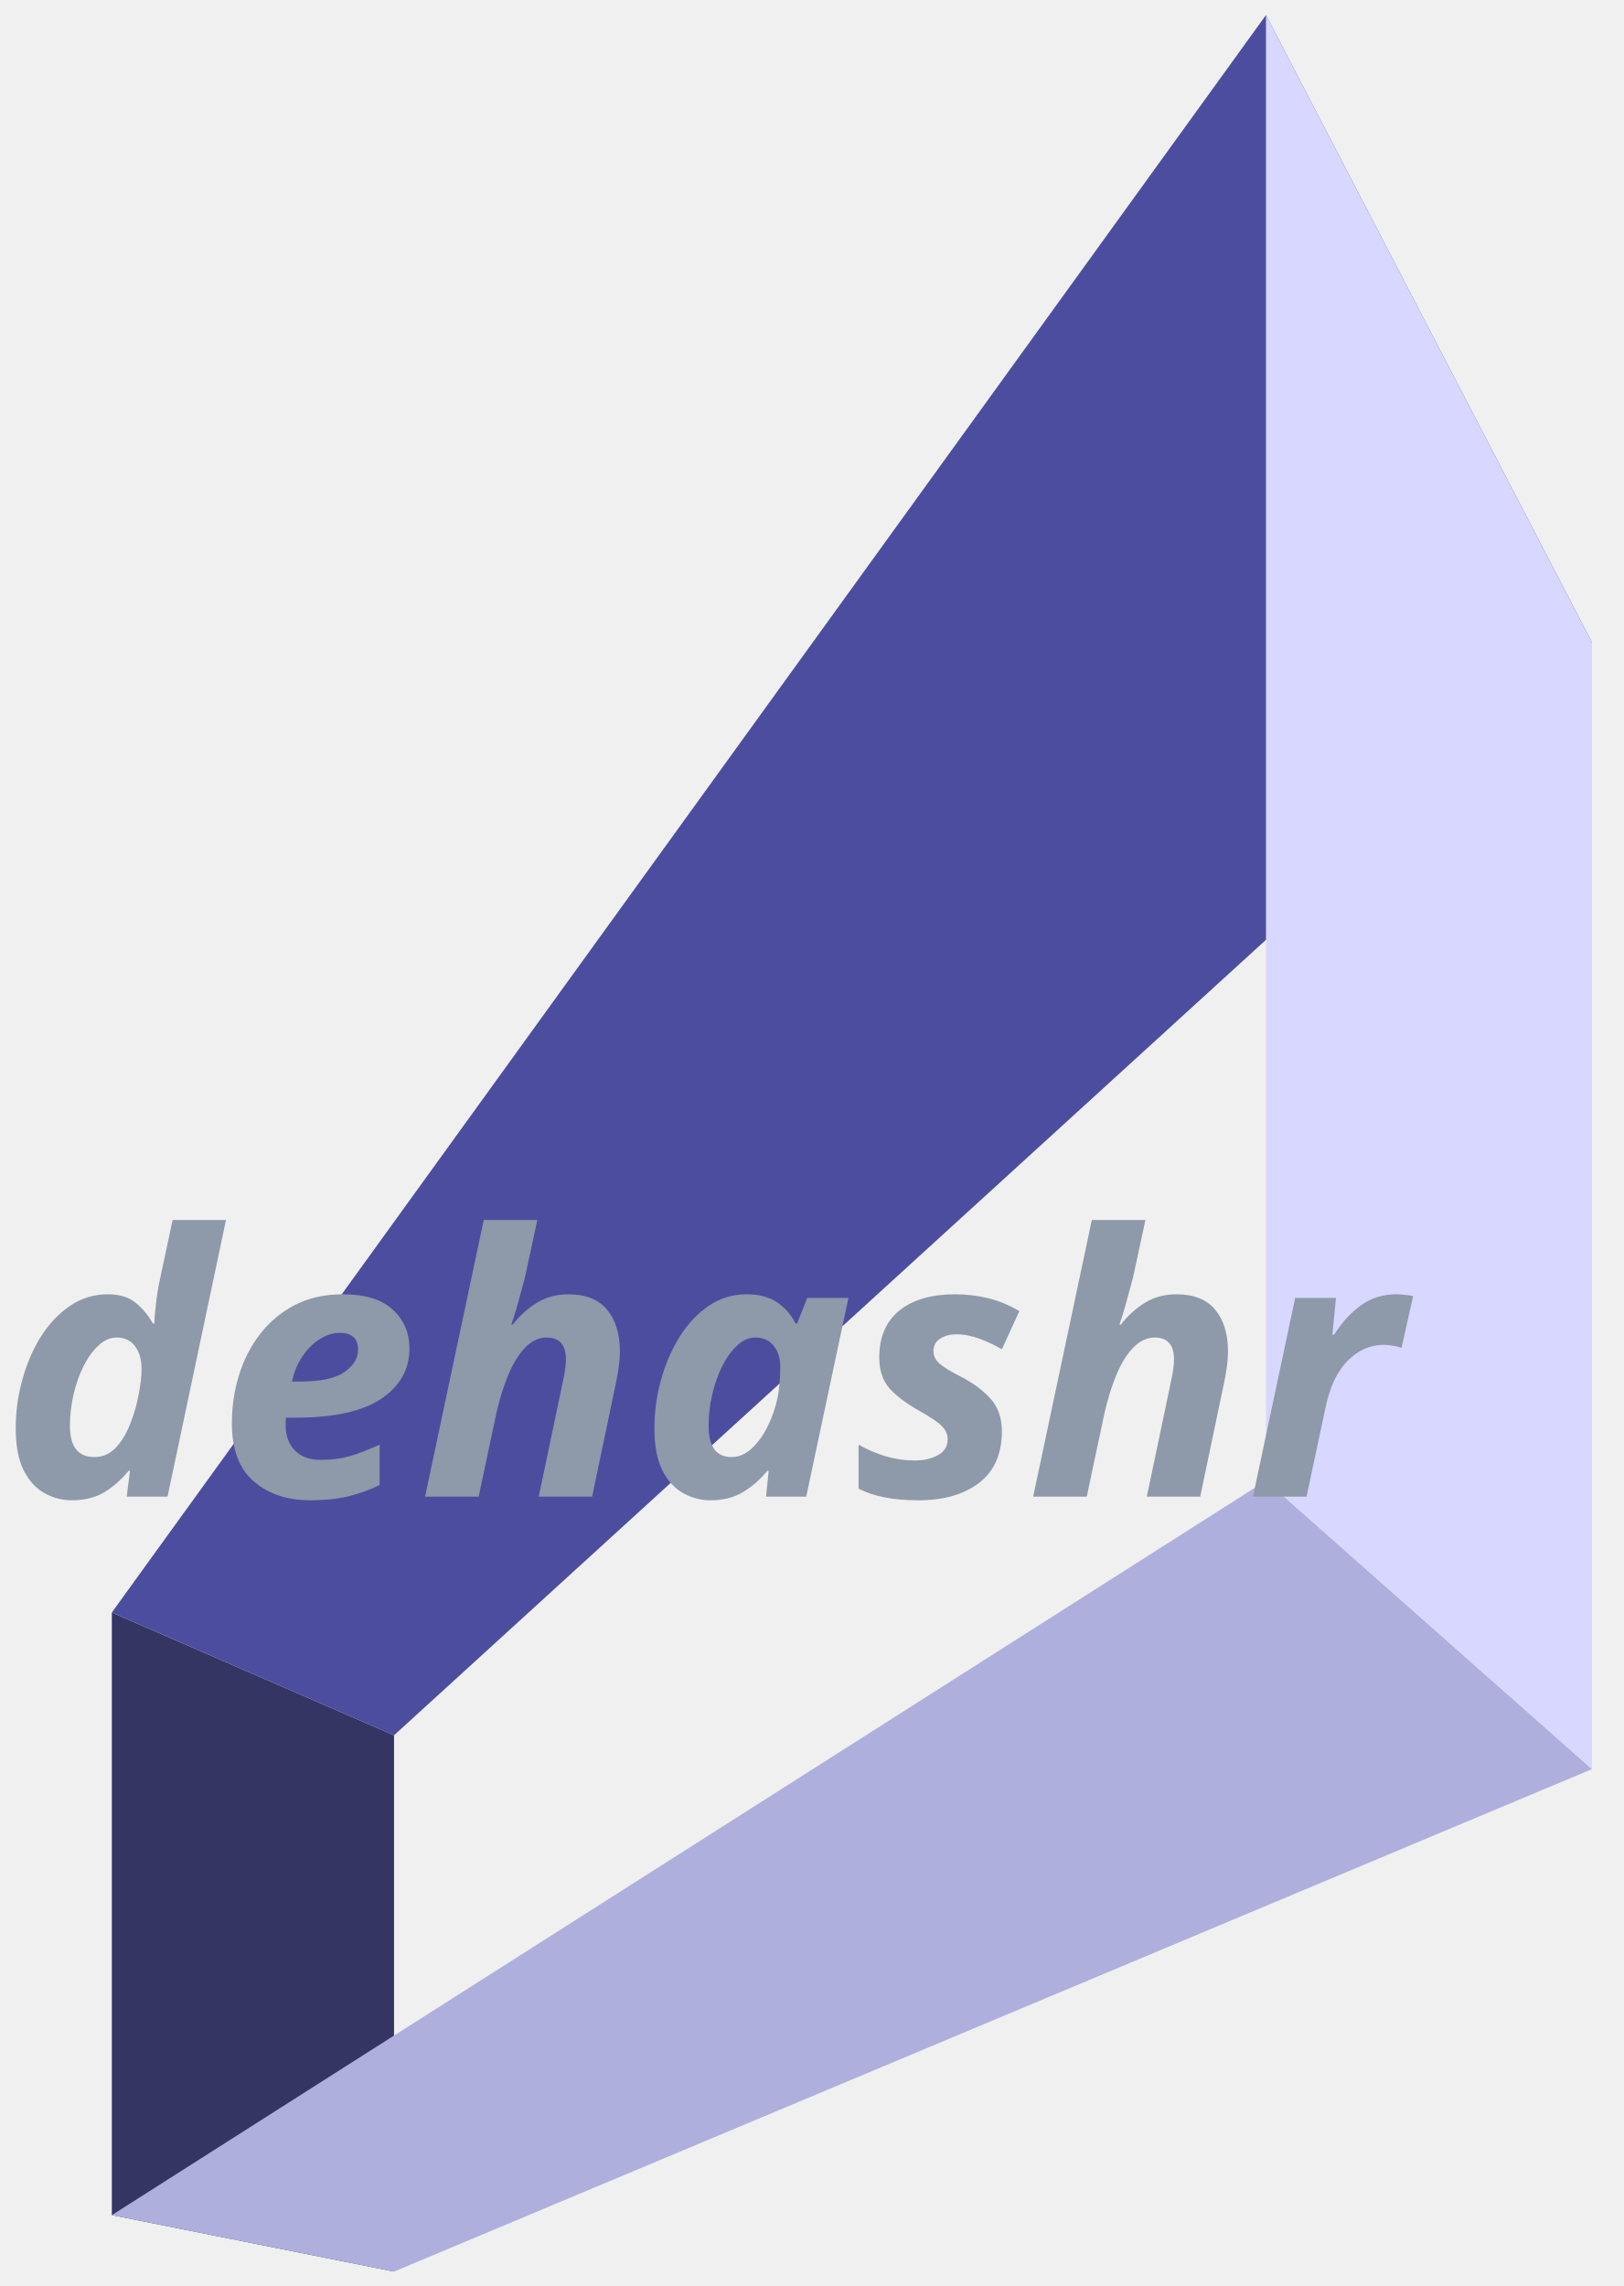
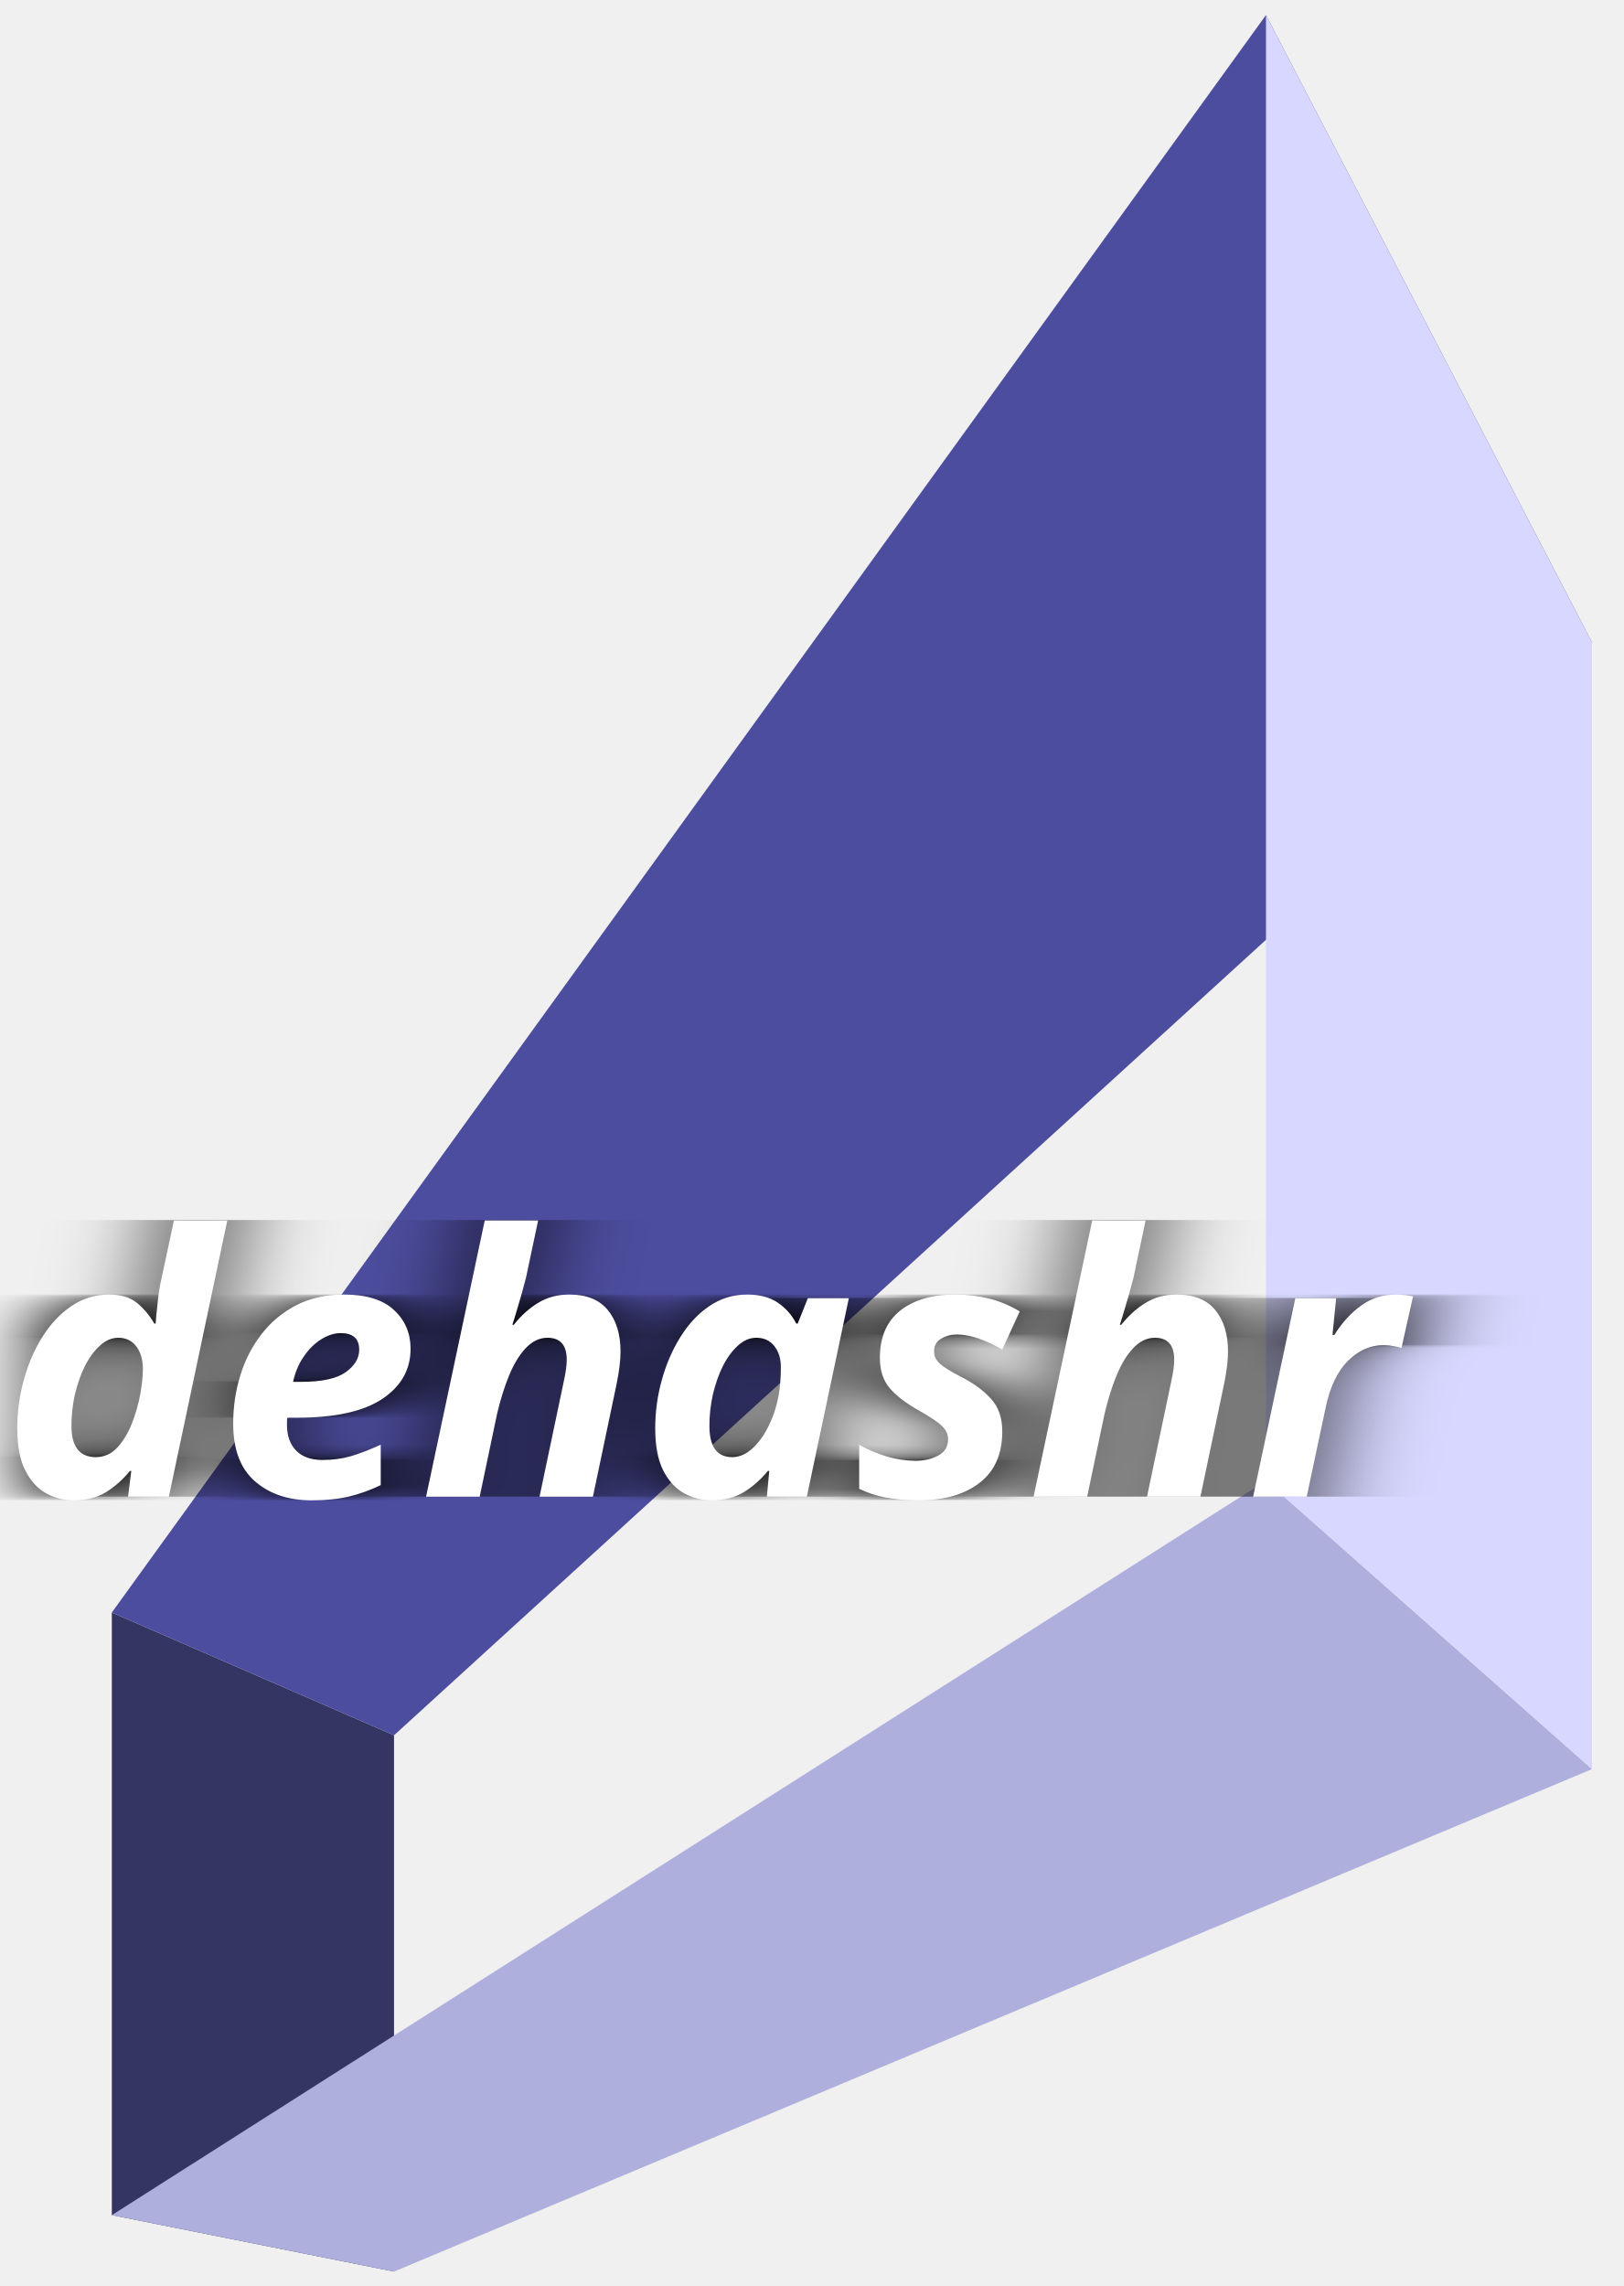
<svg xmlns="http://www.w3.org/2000/svg" id="svg8" version="1.1" viewBox="0 0 125 176" height="176mm" width="125mm">
  <defs id="defs2">
    <filter id="filter1148" style="color-interpolation-filters:sRGB">
      <feFlood id="feFlood1138" result="flood" flood-color="rgb(0,0,0)" flood-opacity="0.498" />
      <feComposite id="feComposite1140" result="composite1" operator="in" in2="SourceGraphic" in="flood" />
      <feGaussianBlur id="feGaussianBlur1142" result="blur" stdDeviation="0" in="composite1" />
      <feOffset id="feOffset1144" result="offset" dy="26.212" dx="23.72" />
      <feComposite id="feComposite1146" result="fbSourceGraphic" operator="over" in2="offset" in="SourceGraphic" />
      <feColorMatrix id="feColorMatrix1150" values="0 0 0 -1 0 0 0 0 -1 0 0 0 0 -1 0 0 0 0 1 0" in="fbSourceGraphic" result="fbSourceGraphicAlpha" />
      <feFlood in="fbSourceGraphic" result="flood" flood-color="rgb(0,0,0)" flood-opacity="0.498" id="feFlood1152" />
      <feComposite result="composite1" operator="in" in="flood" id="feComposite1154" in2="fbSourceGraphic" />
      <feGaussianBlur result="blur" stdDeviation="0" in="composite1" id="feGaussianBlur1156" />
      <feOffset result="offset" dy="26.212" dx="23.72" id="feOffset1158" />
      <feComposite result="fbSourceGraphic" operator="over" in="fbSourceGraphic" id="feComposite1160" in2="offset" />
      <feColorMatrix id="feColorMatrix1162" values="0 0 0 -1 0 0 0 0 -1 0 0 0 0 -1 0 0 0 0 1 0" in="fbSourceGraphic" result="fbSourceGraphicAlpha" />
      <feFlood in="fbSourceGraphic" result="flood" flood-color="rgb(0,0,0)" flood-opacity="0.498" id="feFlood1164" />
      <feComposite result="composite1" operator="in" in="flood" id="feComposite1166" in2="fbSourceGraphic" />
      <feGaussianBlur result="blur" stdDeviation="0" in="composite1" id="feGaussianBlur1168" />
      <feOffset result="offset" dy="26.212" dx="23.72" id="feOffset1170" />
      <feComposite result="composite2" operator="over" in="fbSourceGraphic" id="feComposite1172" in2="offset" />
    </filter>
+     <filter style="color-interpolation-filters:sRGB;" id="filter930">
+       <feGaussianBlur stdDeviation="2.734 0.01" result="fbSourceGraphic" id="feGaussianBlur928" />
+       <feColorMatrix result="fbSourceGraphicAlpha" in="fbSourceGraphic" values="0 0 0 -1 0 0 0 0 -1 0 0 0 0 -1 0 0 0 0 1 0" id="feColorMatrix932" />
+       <feGaussianBlur id="feGaussianBlur934" stdDeviation="2.734 0.01" result="blur" in="fbSourceGraphic" />
+     </filter>
  </defs>
-   <g id="layer1">
+   <g style="display:inline" id="layer1">
    <g style="fill-rule:evenodd;stroke:none;stroke-linejoin:round" id="g12">
      <path points="122.566,49.459 122.566,136.205 30.336,174.891 30.336,133.601 " d="M 30.336,133.601 122.566,49.459 v 86.746 l -92.23,38.686 z" style="opacity:0;fill:#ffffff;fill-rule:evenodd;stroke:none;stroke-width:1.235;stroke-linejoin:round" id="path24" />
      <path points="8.609,170.544 30.336,174.891 30.336,133.601 8.609,124.148 " d="m 8.609,124.148 v 46.396 l 21.727,4.346 v -41.29 z" style="fill:#353564;fill-rule:evenodd;stroke:none;stroke-width:1.235;stroke-linejoin:round" id="path14" />
      <path points="97.467,1.159 122.566,49.459 30.336,133.601 8.609,124.148 " d="M 8.609,124.148 97.467,1.159 122.566,49.459 30.336,133.601 Z" style="fill:#4d4d9f;fill-rule:evenodd;stroke:none;stroke-width:1.235;stroke-linejoin:round" id="path16" />
      <path points="97.467,113.998 122.566,136.205 30.336,174.891 8.609,170.544 " d="M 8.609,170.544 97.467,113.998 122.566,136.205 30.336,174.891 Z" style="fill:#afafde;fill-rule:evenodd;stroke:none;stroke-width:1.235;stroke-linejoin:round" id="path22" />
      <path points="97.467,113.998 122.566,136.205 122.566,49.459 97.467,1.159 " d="M 97.467,1.159 V 113.998 l 25.099,22.207 V 49.459 Z" style="fill:#d7d7ff;fill-rule:evenodd;stroke:none;stroke-width:1.235;stroke-linejoin:round" id="path20" />
    </g>
    <text id="text986" y="106.355" x="10.548" style="font-style:italic;font-variant:normal;font-weight:600;font-stretch:normal;font-size:23.12px;line-height:1.25;font-family:'BlexMono Nerd Font';-inkscape-font-specification:'BlexMono Nerd Font, Semi-Bold Italic';font-variant-ligatures:normal;font-variant-caps:normal;font-variant-numeric:normal;font-variant-east-asian:normal;white-space:pre;inline-size:99.956;fill:#0b1728;fill-opacity:1;stroke:none;stroke-width:0.578;filter:url(#filter1148)" xml:space="preserve" transform="matrix(1.235465,0,0,1.235465,-12.83655,-17.26524)" />
-     <text xml:space="preserve" style="font-style:normal;font-weight:normal;font-size:28.018px;line-height:1.25;font-family:sans-serif;fill:#8e99a9;fill-opacity:1;stroke:none;stroke-width:0.7;" x="-0.022" y="115.23" id="text162">
-       <tspan id="tspan160" x="-0.022" y="115.23" style="font-style:italic;font-variant:normal;font-weight:600;font-stretch:normal;font-size:28.018px;font-family:'BlexMono Nerd Font';-inkscape-font-specification:'BlexMono Nerd Font, Semi-Bold Italic';font-variant-ligatures:normal;font-variant-caps:normal;font-variant-numeric:normal;font-variant-east-asian:normal;fill:#8e99a9;fill-opacity:1;stroke-width:0.7;">dehashr</tspan>
+     <text xml:space="preserve" style="font-style:normal;font-weight:normal;font-size:28.018px;line-height:1.25;font-family:sans-serif;fill:#4f4f4f;fill-opacity:1;stroke:none;stroke-width:0.7;filter:url(#filter930)" x="-0.022" y="115.23" id="text162">
+       <tspan id="tspan160" x="-0.022" y="115.23" style="font-style:italic;font-variant:normal;font-weight:600;font-stretch:normal;font-size:28.018px;font-family:'BlexMono Nerd Font';-inkscape-font-specification:'BlexMono Nerd Font, Semi-Bold Italic';font-variant-ligatures:normal;font-variant-caps:normal;font-variant-numeric:normal;font-variant-east-asian:normal;fill:#010101;fill-opacity:1;stroke-width:0.7">dehashr</tspan>
    </text>
    <rect style="opacity:0;fill:#e6e6e6;fill-opacity:1;fill-rule:evenodd;stroke-width:0.265" id="rect164" width="80.115" height="13.926" x="0.862" y="94.651" />
  </g>
+   <g id="layer2" style="display:inline">
+     <text xml:space="preserve" style="font-style:normal;font-weight:normal;font-size:27.987px;line-height:1.25;font-family:sans-serif;fill:#000000;fill-opacity:1;stroke:none;stroke-width:0.7" x="0.093" y="115.23" id="text870">
+       <tspan id="tspan868" x="0.093" y="115.23" style="font-style:italic;font-variant:normal;font-weight:600;font-stretch:normal;font-size:27.987px;font-family:'BlexMono Nerd Font';-inkscape-font-specification:'BlexMono Nerd Font, Semi-Bold Italic';font-variant-ligatures:normal;font-variant-caps:normal;font-variant-numeric:normal;font-variant-east-asian:normal;fill:#ffffff;fill-opacity:1;stroke-width:0.7">dehashr</tspan>
+     </text>
+   </g>
</svg>
